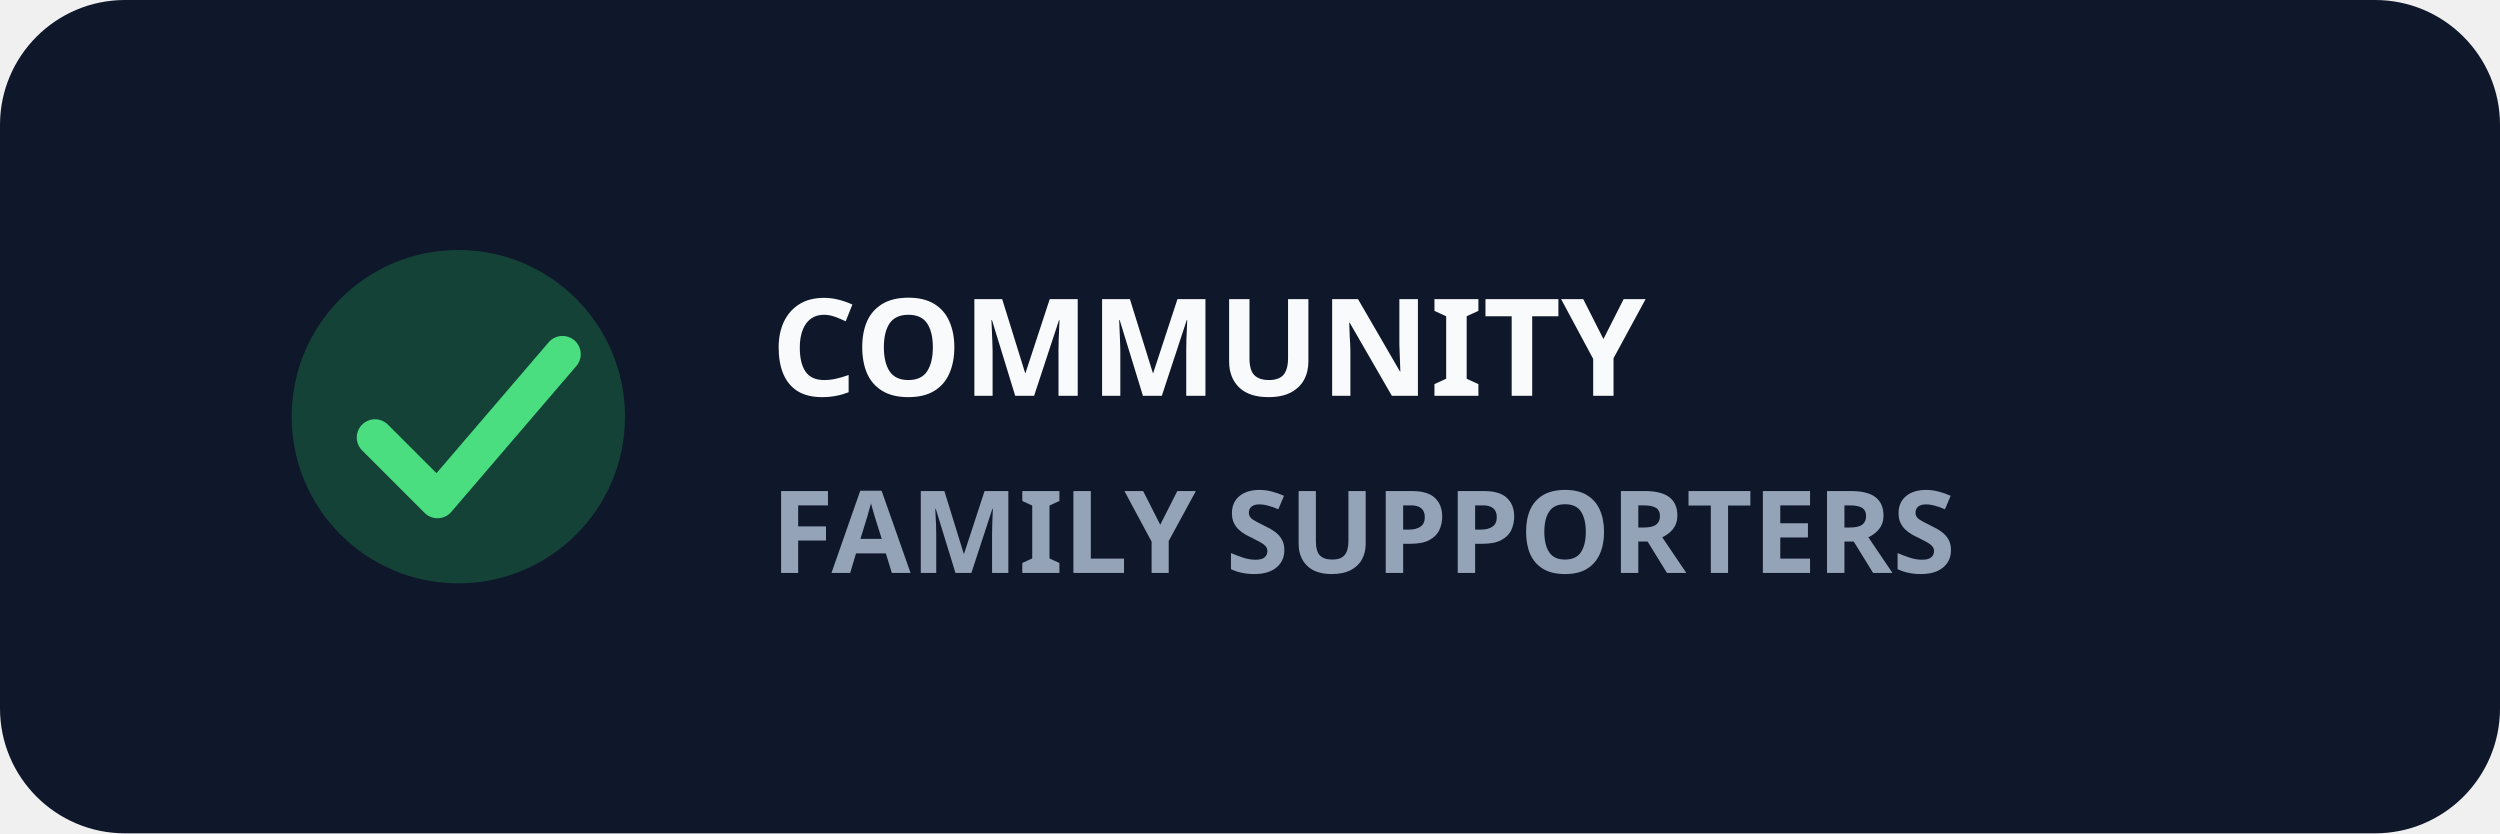
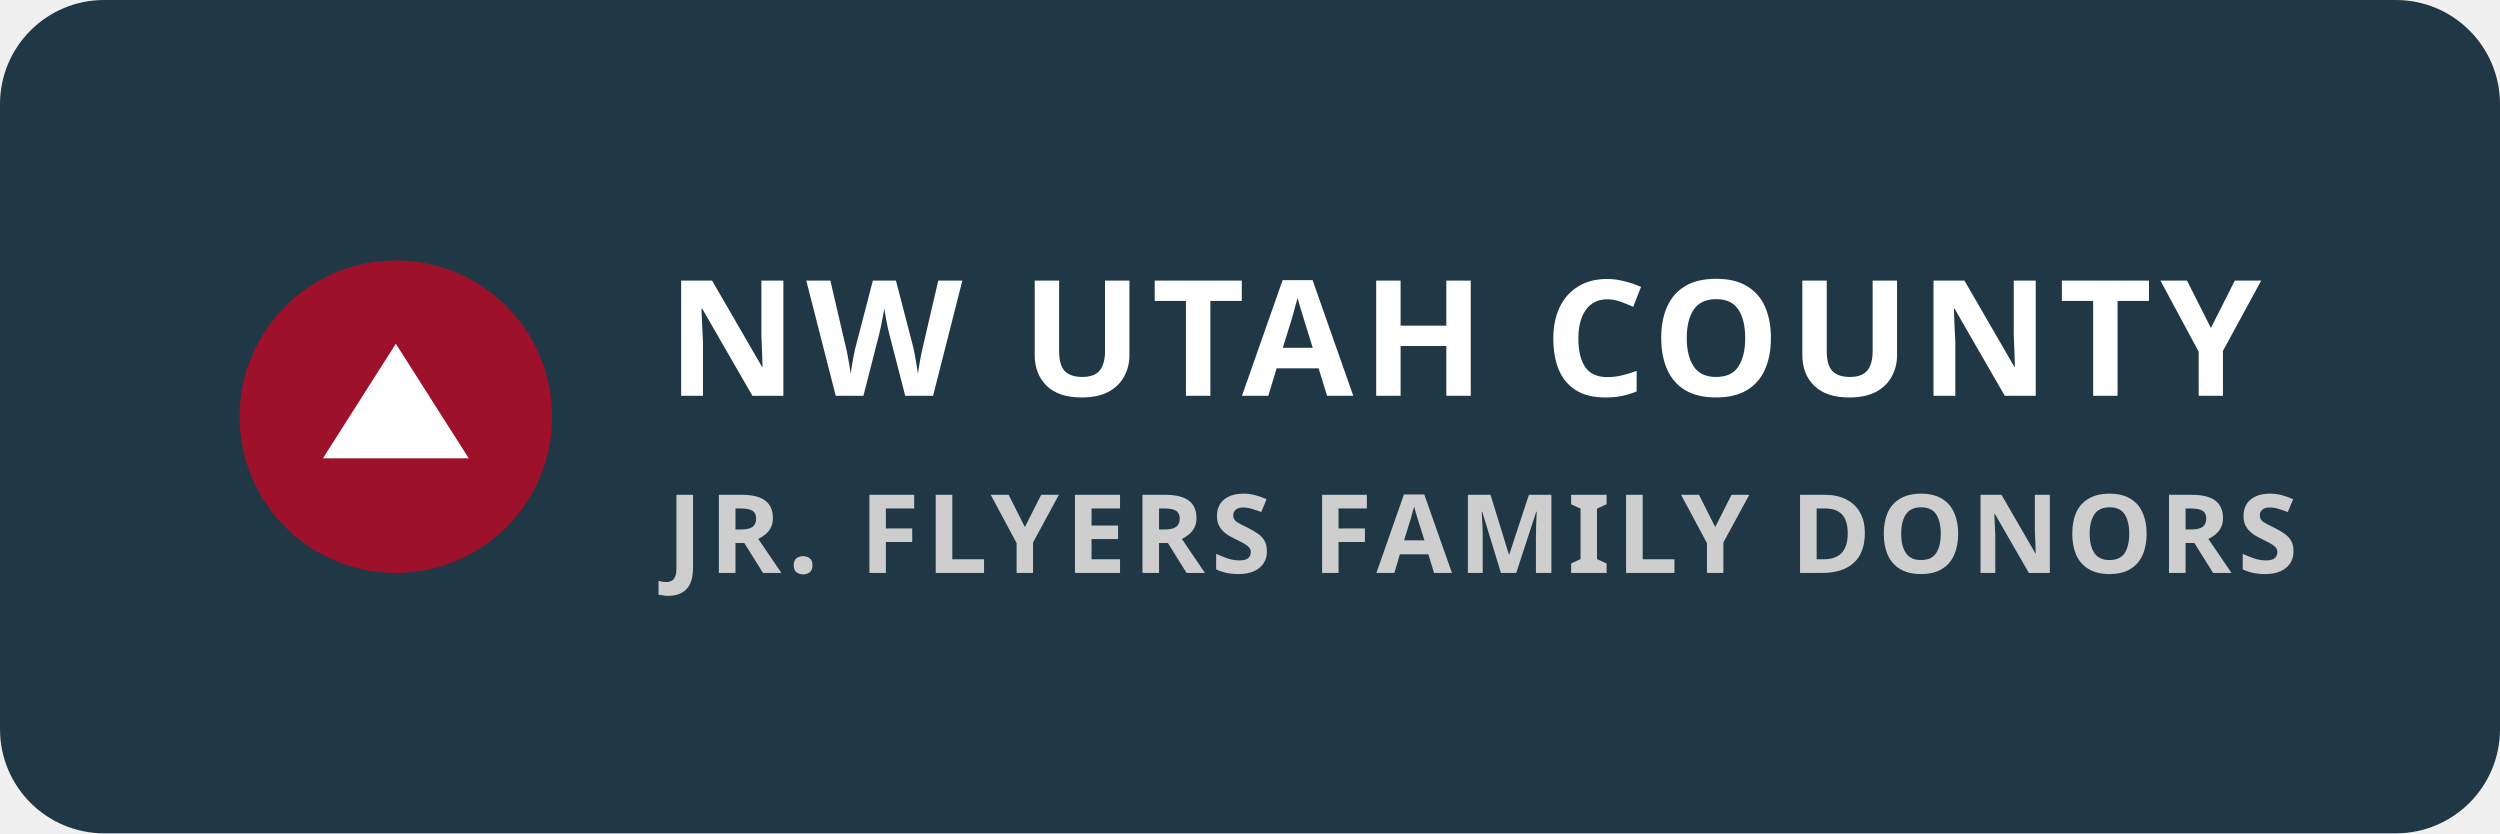
- <svg xmlns="http://www.w3.org/2000/svg" viewBox="0 0 240 80" width="240" height="80" role="img" aria-label="Eagle Mountain Youth Supporters">
-   <rect width="240" height="80" rx="12" fill="#0f172a" />
-   <circle cx="44" cy="40" r="16" fill="#22c55e" opacity="0.25" />
-   <path d="M36 42l6 6 12-14" fill="none" stroke="#4ade80" stroke-width="3.5" stroke-linecap="round" stroke-linejoin="round" />
-   <text x="74" y="38" fill="#f8fafc" font-family="system-ui, sans-serif" font-size="13" font-weight="700">COMMUNITY</text>
-   <text x="74" y="55" fill="#94a3b8" font-family="system-ui, sans-serif" font-size="11" font-weight="600">FAMILY SUPPORTERS</text>
+ <svg xmlns="http://www.w3.org/2000/svg" viewBox="0 0 240 80" width="240" height="80" role="img" aria-label="Eagle Mountain and Lehi Community Families">
+   <rect width="240" height="80" rx="10" fill="#203746" />
+   <circle cx="38" cy="40" r="15" fill="#9D112A" />
+   <path d="M31 44 L38 33 L45 44 Z" fill="#FFFFFF" />
+   <text x="64" y="38" fill="#FFFFFF" font-family="'Barlow Condensed', system-ui, sans-serif" font-size="15.5" font-weight="800" letter-spacing="0.8">NW UTAH COUNTY</text>
+   <text x="64" y="55" fill="#CECECE" font-family="system-ui, sans-serif" font-size="10.5" font-weight="600" letter-spacing="0.6">JR. FLYERS FAMILY DONORS</text>
</svg>
